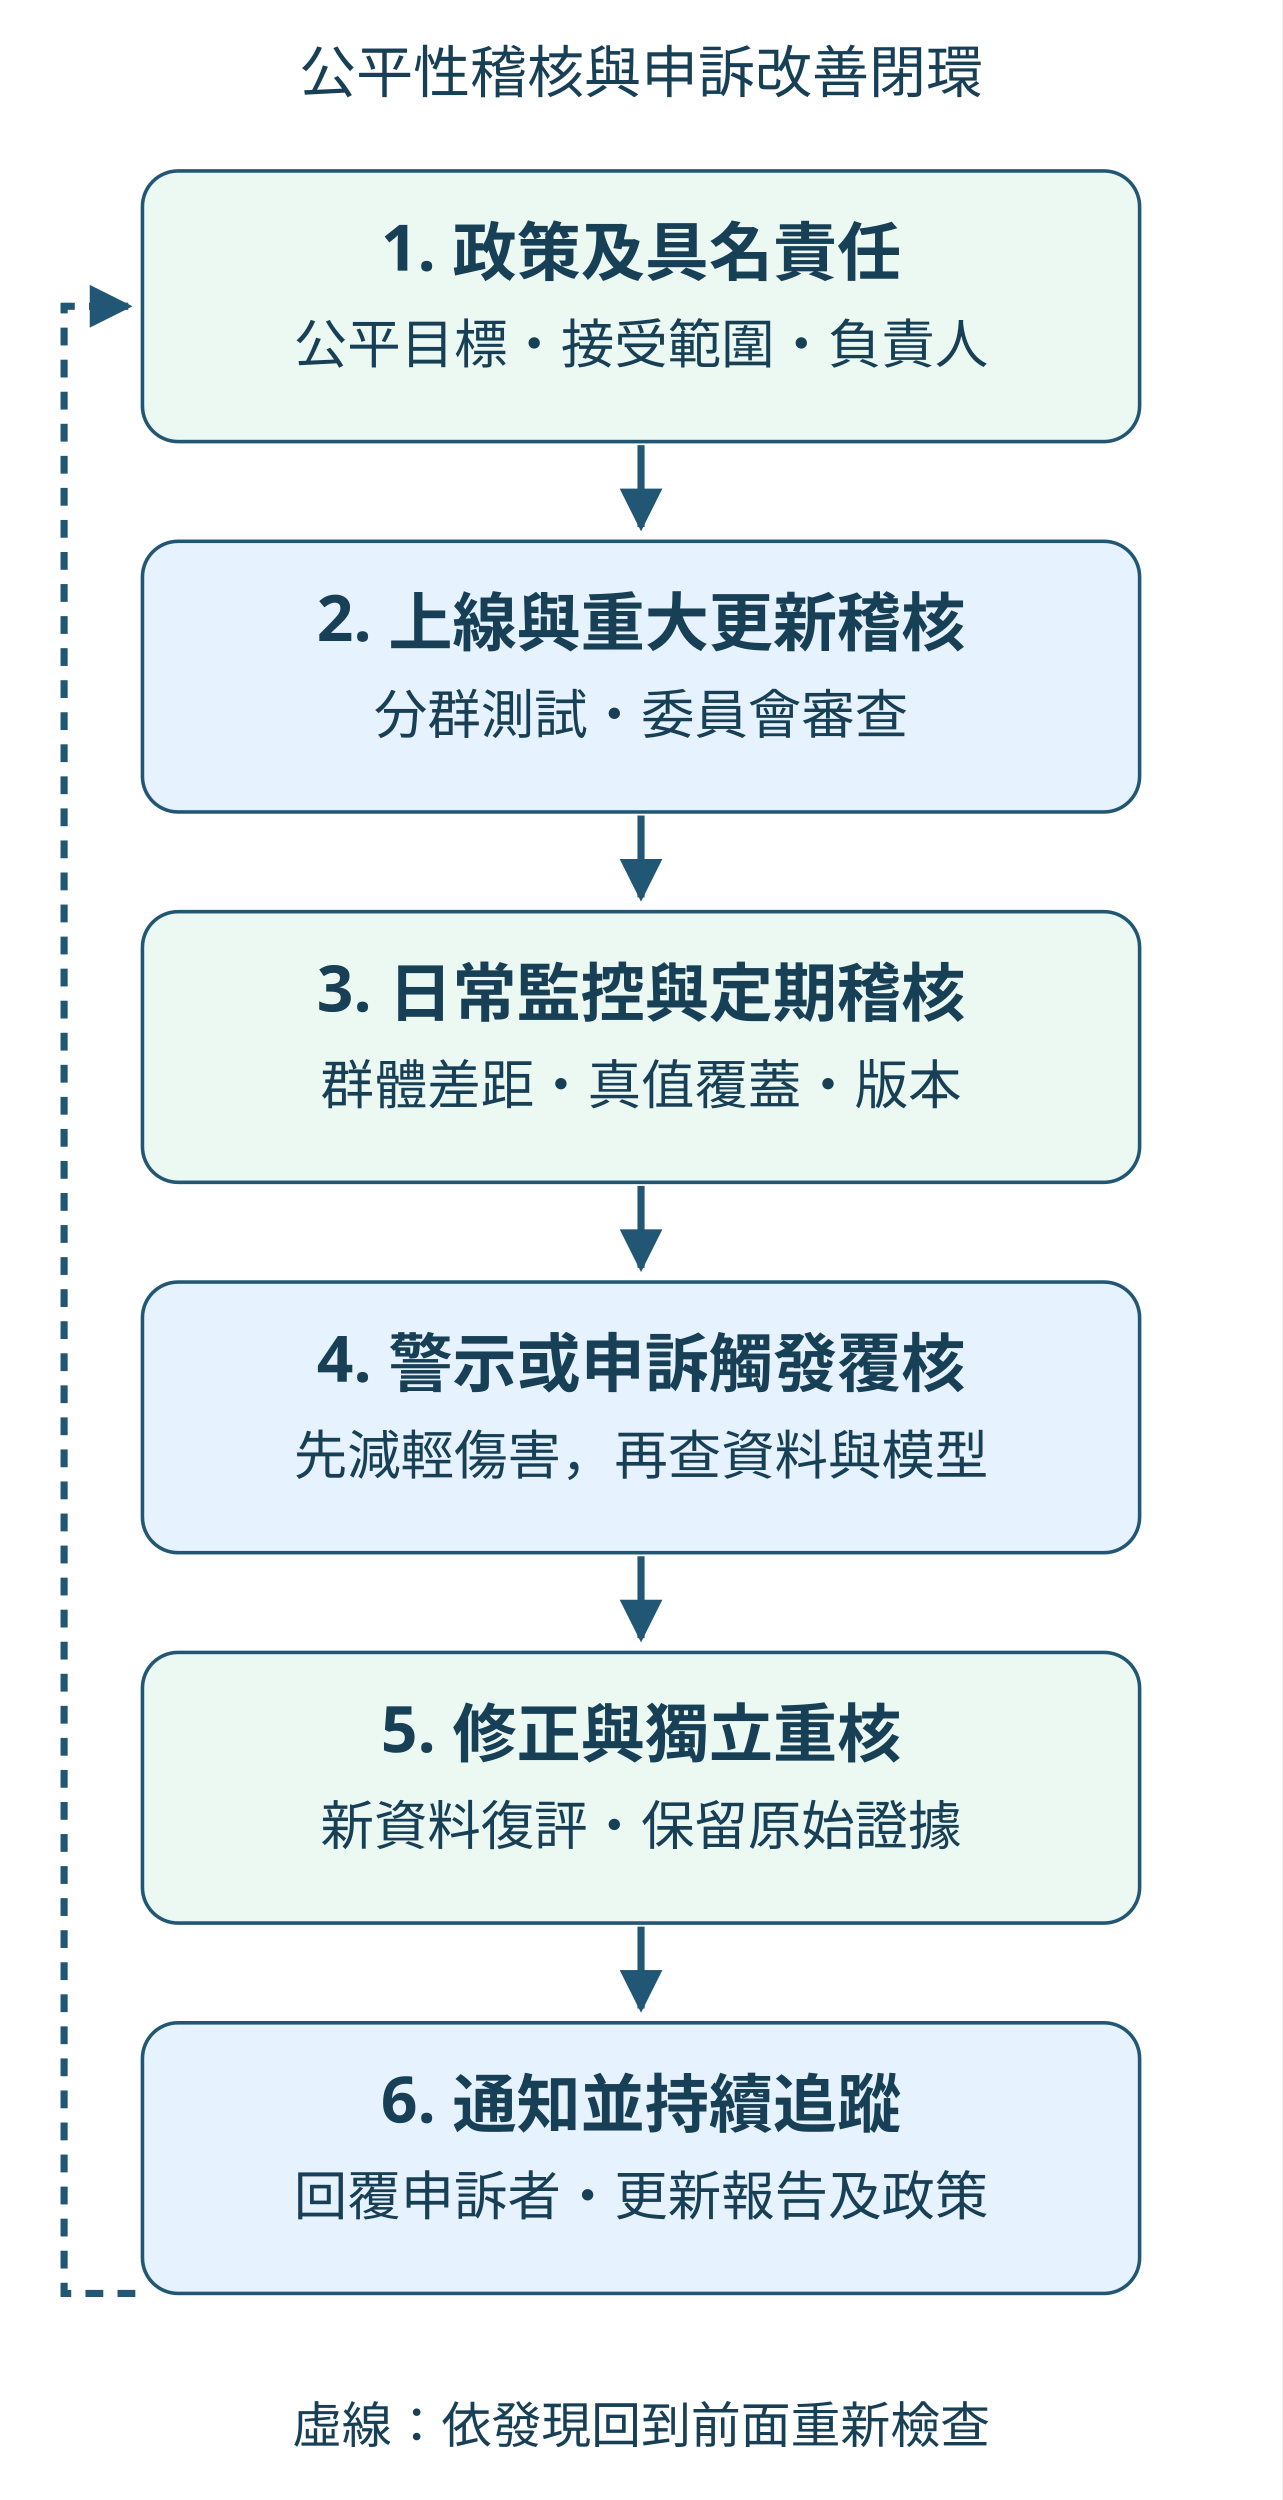
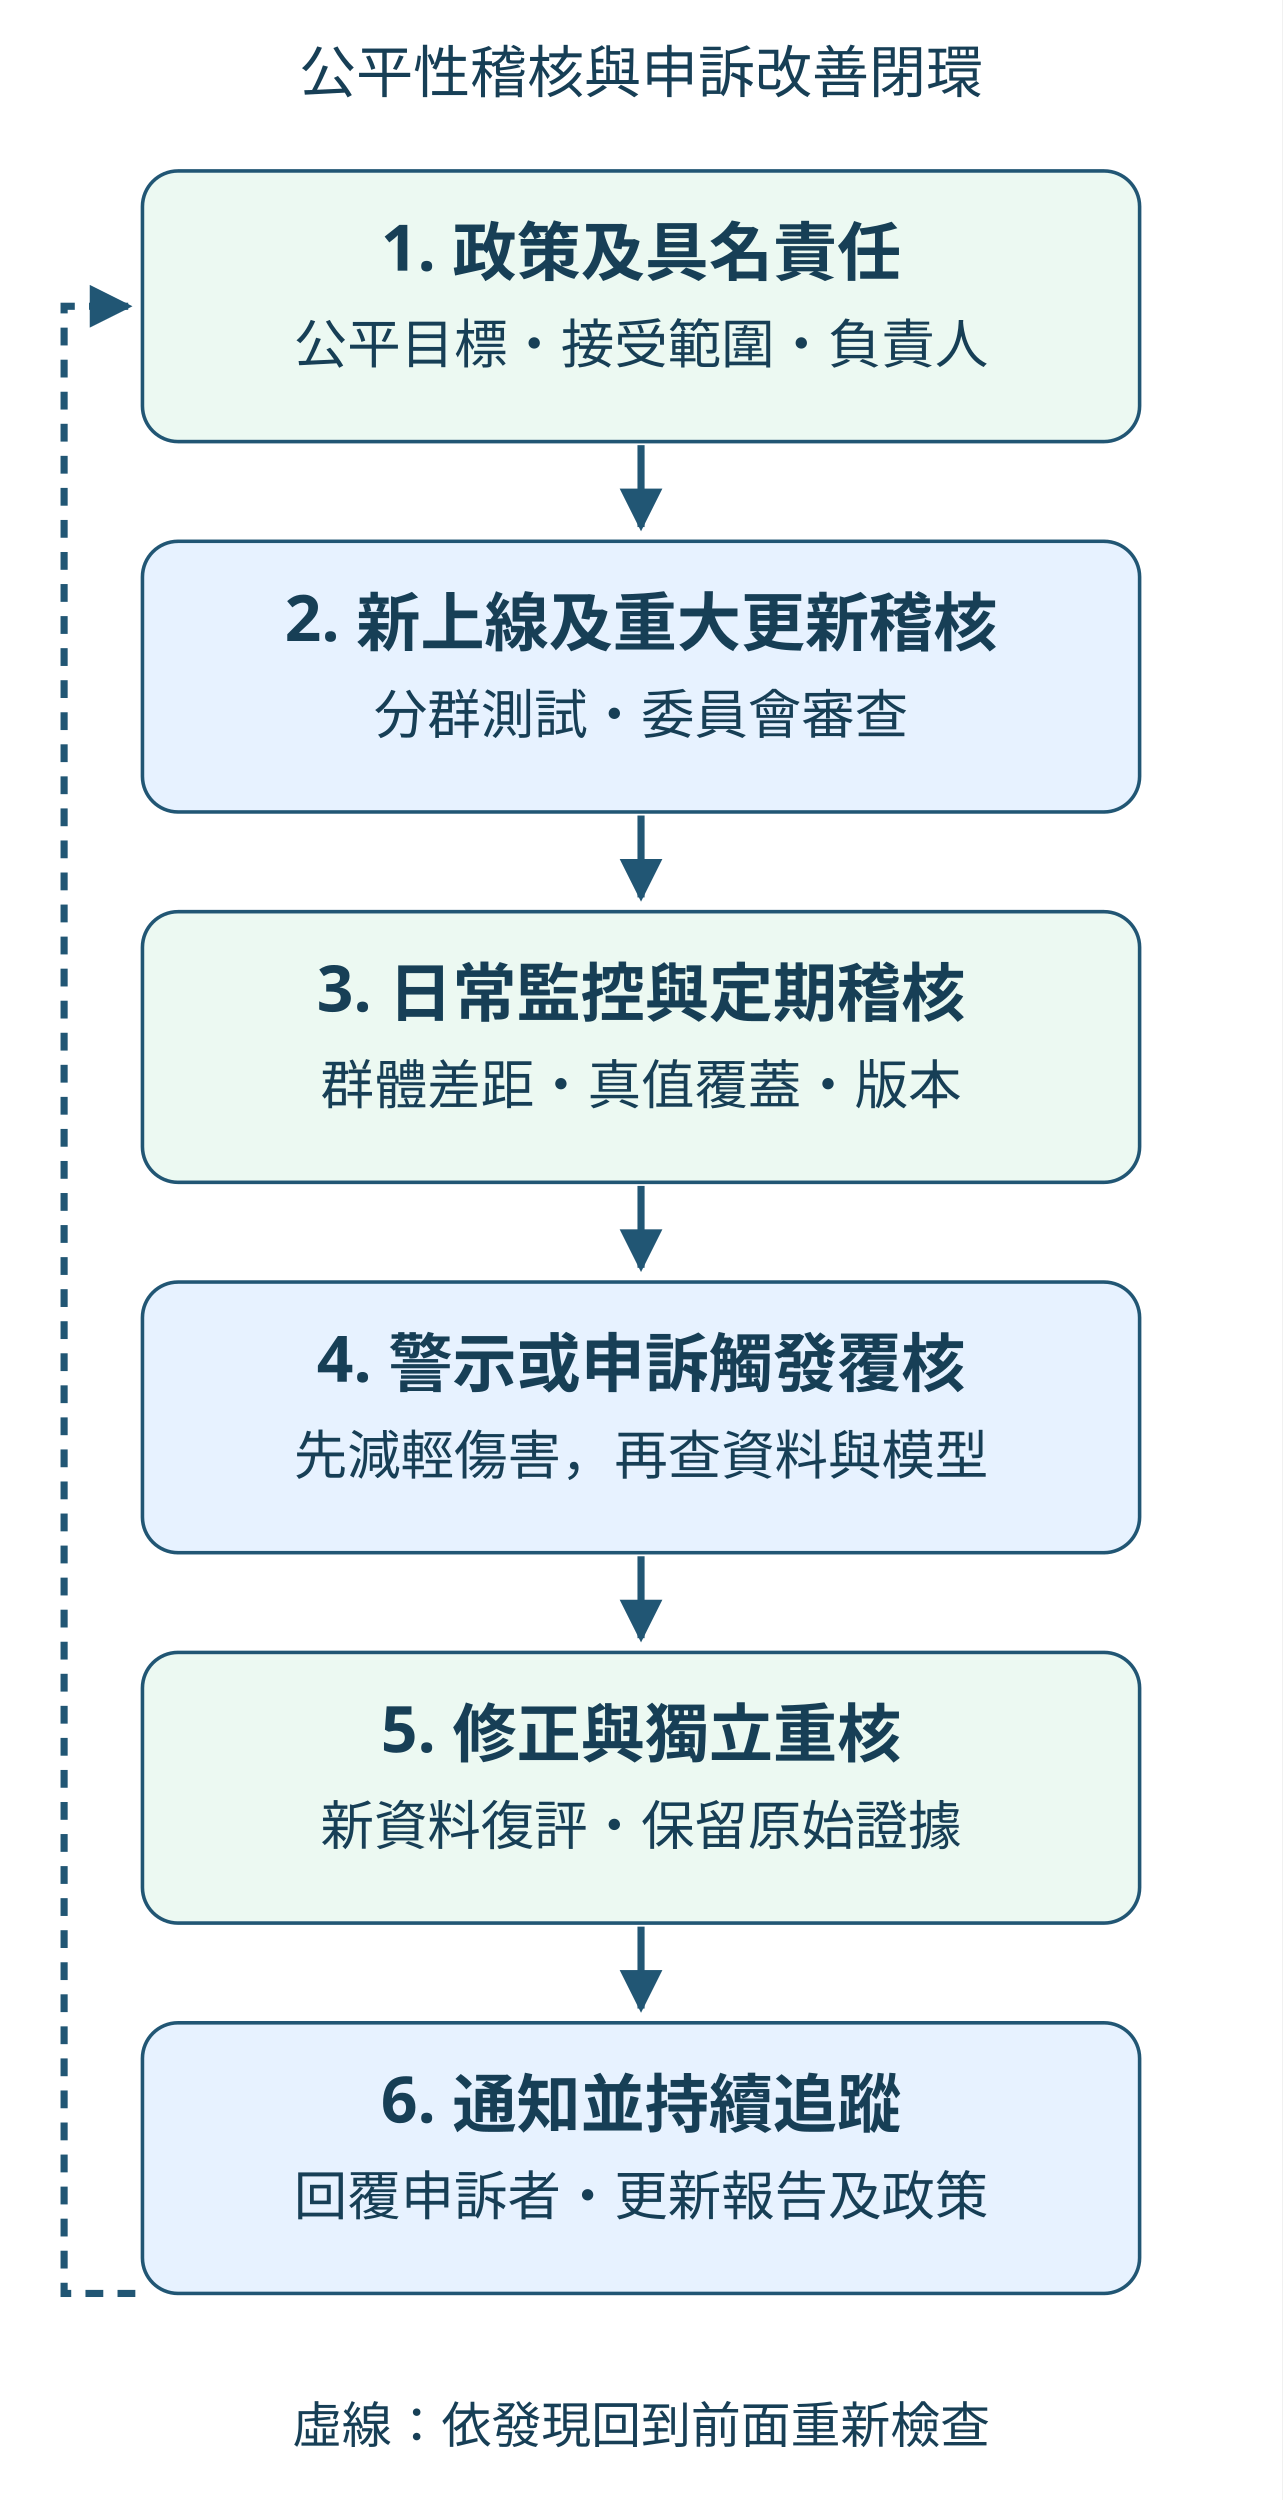
<svg xmlns="http://www.w3.org/2000/svg" viewBox="0 0 360 702" role="img" aria-labelledby="title desc">
  <defs>
    <marker id="arrow" viewBox="0 0 10 10" refX="9" refY="5" markerWidth="6" markerHeight="6" orient="auto-start-reverse">
      <path d="M0 0L10 5L0 10z" fill="#215674" />
    </marker>
  </defs>
  <rect width="360" height="702" fill="#fff" />
  <g font-family="Microsoft JhengHei, sans-serif" fill="#173f56">
    <text x="180" y="26" text-anchor="middle" font-size="16">公平性稽核與申訴改善閉環</text>
    <rect x="40" y="48" width="280" height="76" rx="10" fill="#ecf9f2" stroke="#215674" />
    <text x="180" y="76" text-anchor="middle" font-size="18" font-weight="700">1. 政策及具名責任</text>
    <text x="180" y="102" text-anchor="middle" font-size="15">公平目標・接受範圍・負責人</text>
    <path d="M180 125v23" stroke="#215674" stroke-width="2" marker-end="url(#arrow)" />
    <rect x="40" y="152" width="280" height="76" rx="10" fill="#e7f2ff" stroke="#215674" />
-     <text x="180" y="180" text-anchor="middle" font-size="18" font-weight="700">2. 上線與重大更新稽核</text>
+     <text x="180" y="180" text-anchor="middle" font-size="18" font-weight="700">2. 新上線及重大更新稽核</text>
    <text x="180" y="206" text-anchor="middle" font-size="15">分群測試・委員會審查</text>
    <path d="M180 229v23" stroke="#215674" stroke-width="2" marker-end="url(#arrow)" />
    <rect x="40" y="256" width="280" height="76" rx="10" fill="#ecf9f2" stroke="#215674" />
    <text x="180" y="284" text-anchor="middle" font-size="18" font-weight="700">3. 日常監控與定期稽核</text>
    <text x="180" y="310" text-anchor="middle" font-size="15">群體差距・真值覆蓋・版本</text>
    <path d="M180 333v23" stroke="#215674" stroke-width="2" marker-end="url(#arrow)" />
    <rect x="40" y="360" width="280" height="76" rx="10" fill="#e7f2ff" stroke="#215674" />
    <text x="180" y="388" text-anchor="middle" font-size="18" font-weight="700">4. 警示或申訴觸發覆核</text>
    <text x="180" y="414" text-anchor="middle" font-size="15">先減輕傷害，再查資料與模型</text>
    <path d="M180 437v23" stroke="#215674" stroke-width="2" marker-end="url(#arrow)" />
    <rect x="40" y="464" width="280" height="76" rx="10" fill="#ecf9f2" stroke="#215674" />
    <text x="180" y="492" text-anchor="middle" font-size="18" font-weight="700">5. 修正與獨立重核</text>
    <text x="180" y="518" text-anchor="middle" font-size="15">新資料復評・保留原始證據</text>
    <path d="M180 541v23" stroke="#215674" stroke-width="2" marker-end="url(#arrow)" />
    <rect x="40" y="568" width="280" height="76" rx="10" fill="#e7f2ff" stroke="#215674" />
    <text x="180" y="596" text-anchor="middle" font-size="18" font-weight="700">6. 通知並持續追蹤</text>
    <text x="180" y="622" text-anchor="middle" font-size="15">回覆申訴者・更新報告及政策</text>
    <path d="M38 644H18V86H36" fill="none" stroke="#215674" stroke-width="2" stroke-dasharray="5 4" marker-end="url(#arrow)" />
    <text x="180" y="686" text-anchor="middle" font-size="14">虛線：依發現回到前面重新檢查</text>
  </g>
</svg>
